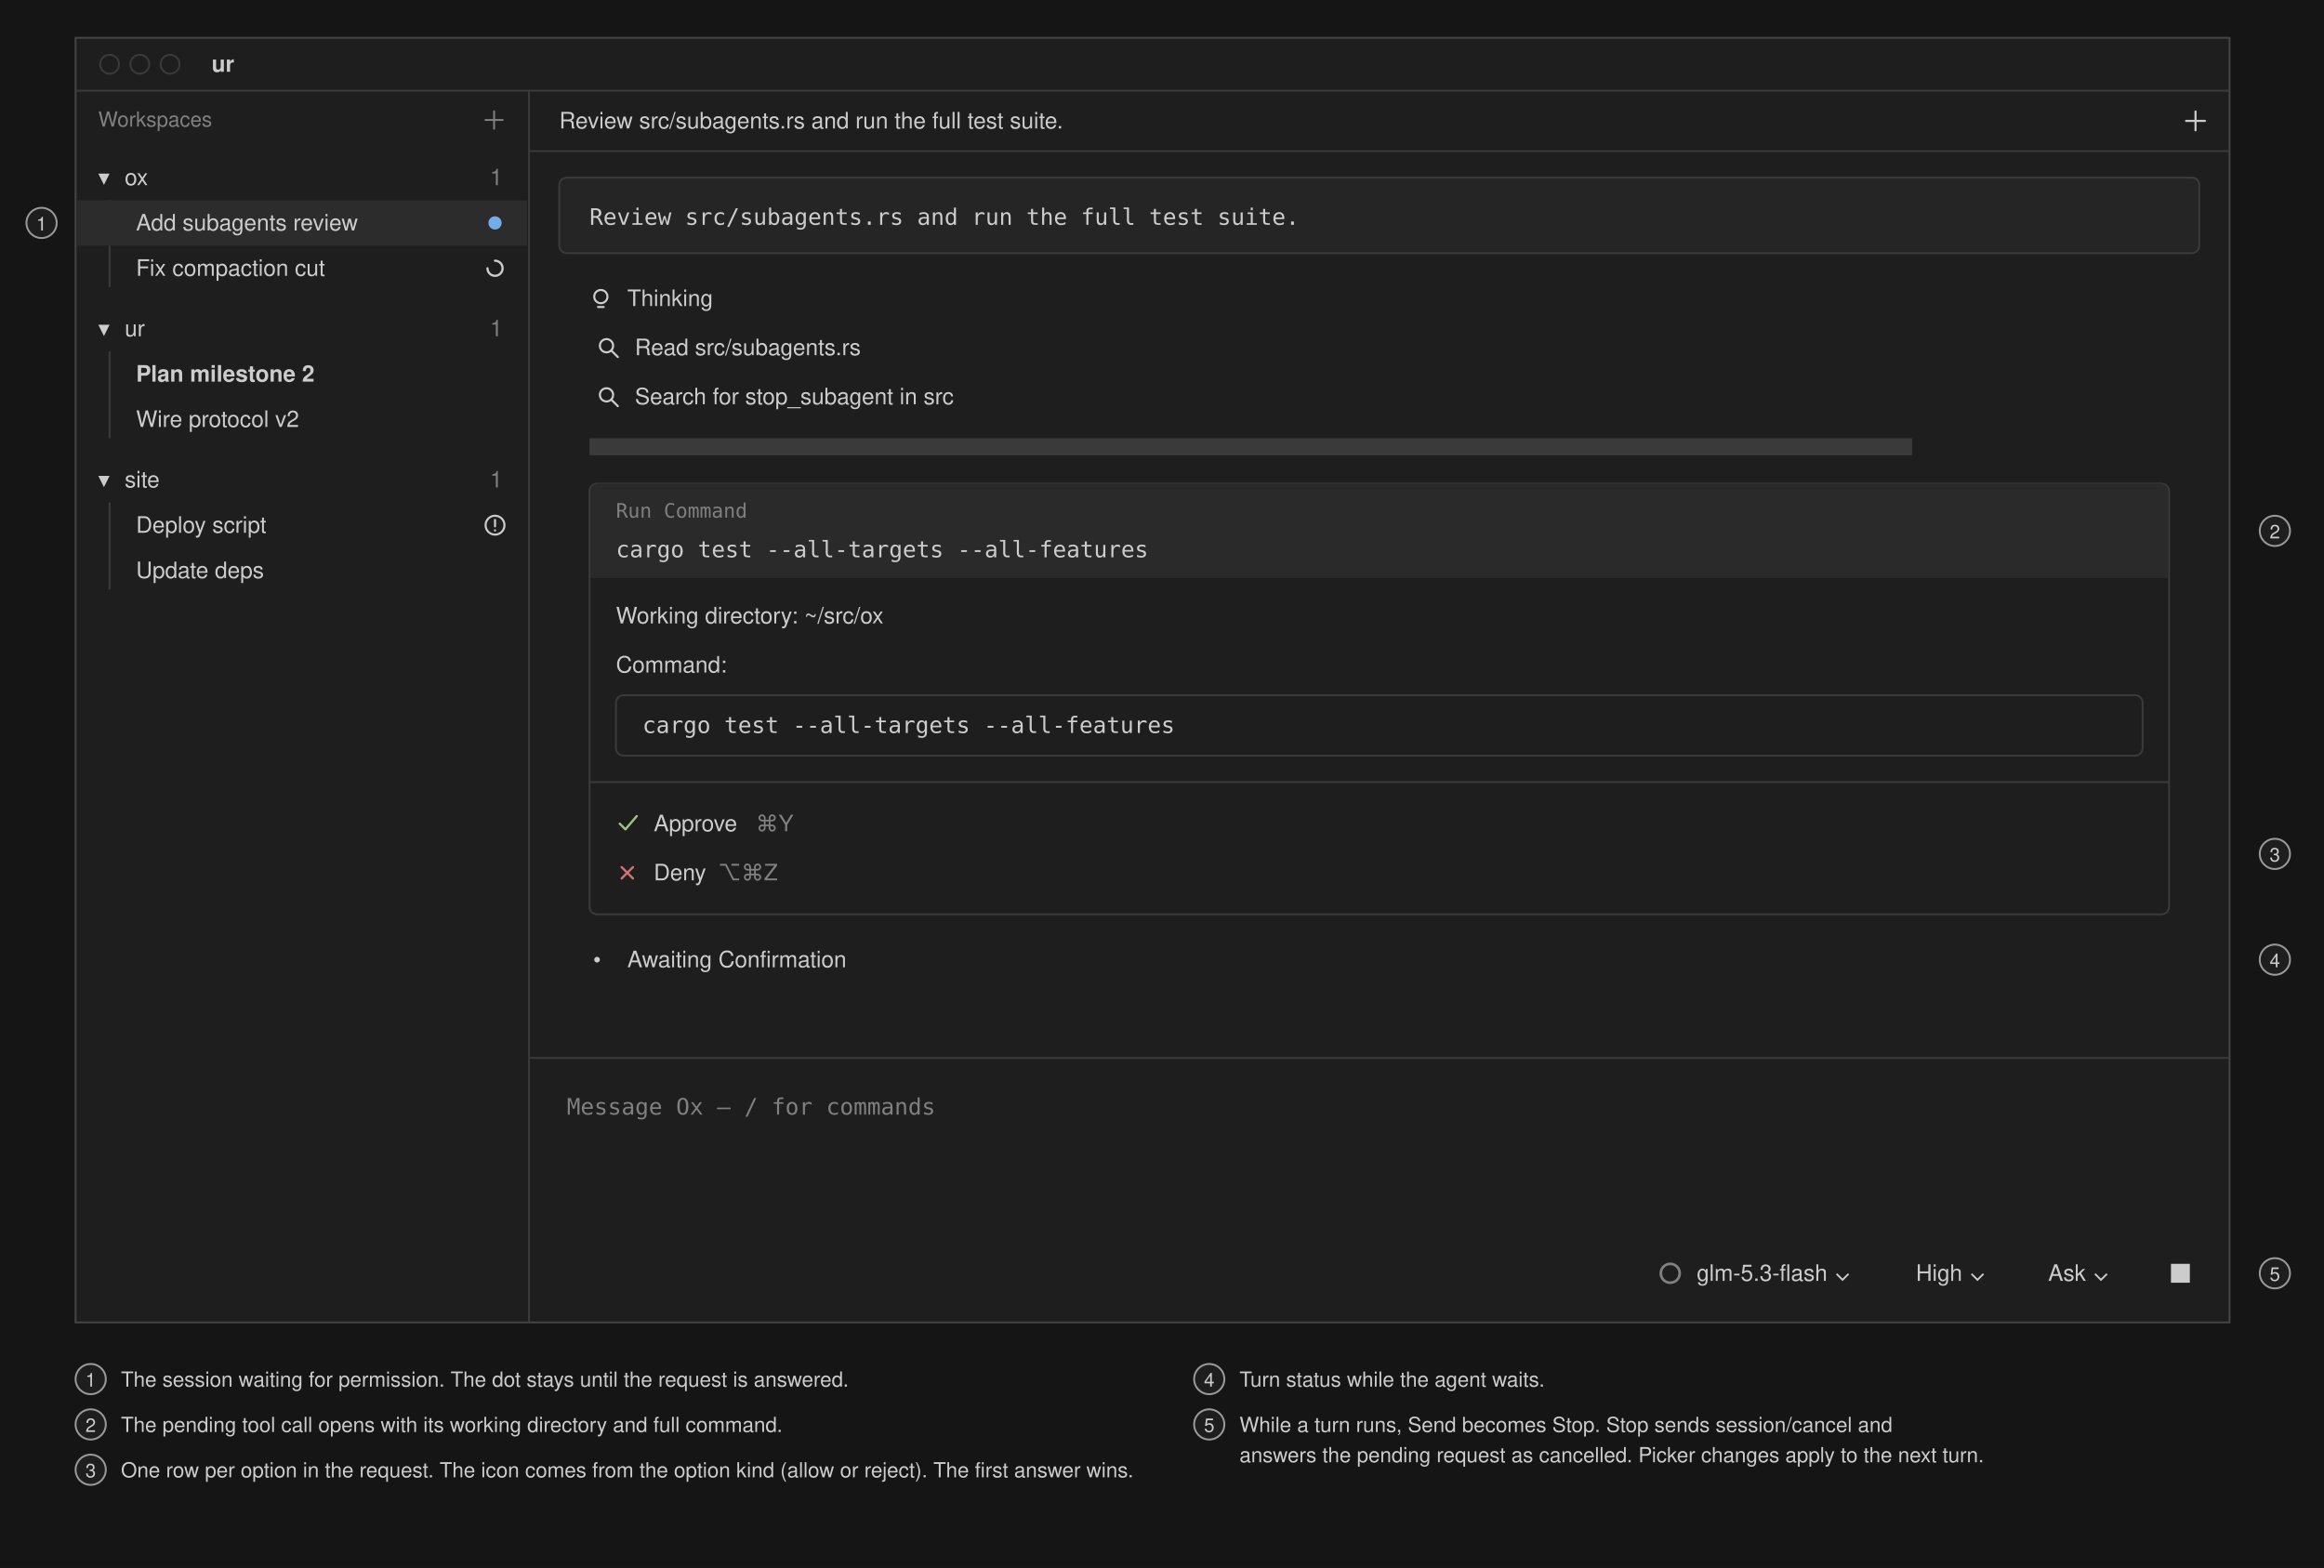
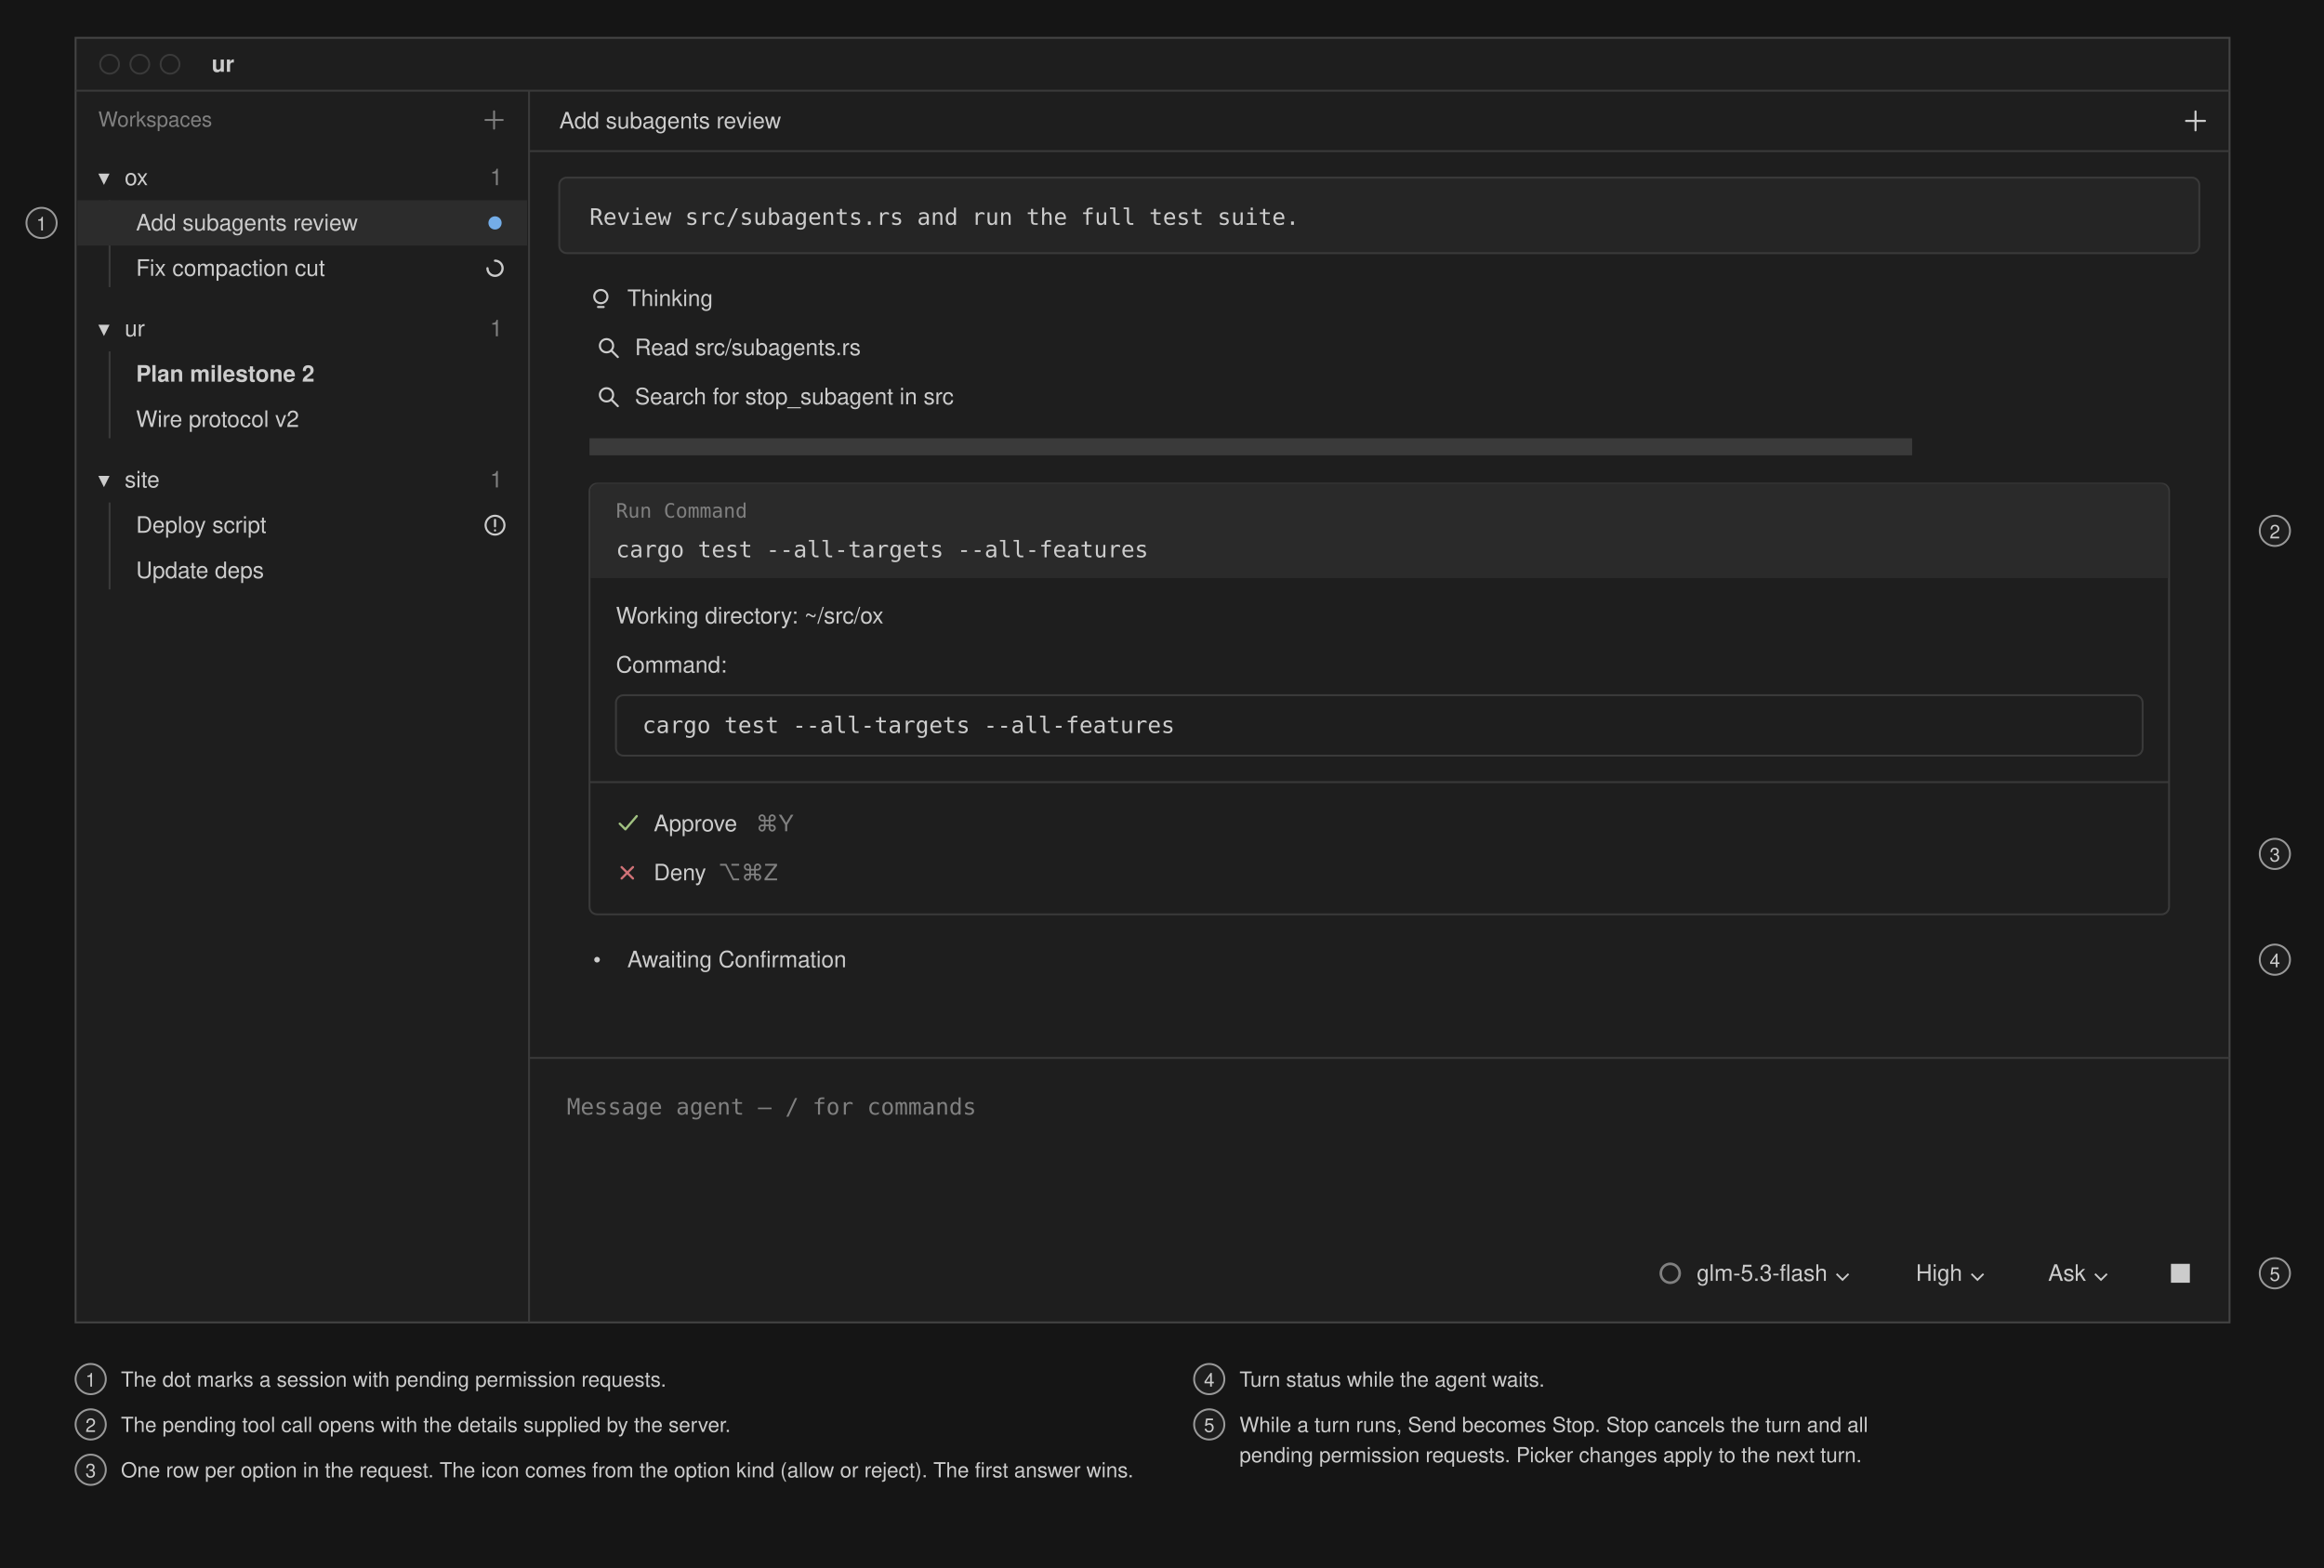
<svg xmlns="http://www.w3.org/2000/svg" width="1230" height="830" viewBox="0 0 1230 830" font-family="-apple-system, Helvetica, Arial, sans-serif" font-size="12" fill="#ccc">
  <defs>
    <style>
      .rule { stroke: #3a3a3a; fill: none; }
      .frame { stroke: #444; fill: #1e1e1e; }
      .bar { fill: #3a3a3a; }
      .muted { fill: #808080; }
      .bold { font-weight: 600; }
      .mono { font-family: Menlo, monospace; white-space: pre; }
      .num { fill: #1e1e1e; stroke: #999; }
      .num-text { font-size: 10px; text-anchor: middle; }
      .icon { color: #ccc; }
      .icon-muted { color: #808080; }
    </style>
    <symbol id="sparkle" viewBox="0 0 12 12" fill="none" stroke="currentColor" stroke-width="1.1" stroke-linejoin="round">
      <path d="M6 .5 7.3 4.7 11.5 6 7.3 7.3 6 11.5 4.7 7.3 .5 6 4.7 4.7Z" />
    </symbol>
    <symbol id="bulb" viewBox="0 0 12 12" fill="none" stroke="currentColor" stroke-width="1.1" stroke-linecap="round">
      <circle cx="6" cy="5" r="3.5" />
      <path d="M4.5 10.5h3" />
    </symbol>
    <symbol id="search" viewBox="0 0 12 12" fill="none" stroke="currentColor" stroke-width="1.1" stroke-linecap="round">
      <circle cx="5" cy="5" r="3.5" />
      <path d="M7.6 7.6 11 11" />
    </symbol>
    <symbol id="pencil" viewBox="0 0 12 12" fill="none" stroke="currentColor" stroke-width="1.1" stroke-linejoin="round">
      <path d="M1.5 10.5 2 8 8.5 1.5l2 2L4 10Z" />
    </symbol>
    <symbol id="plus" viewBox="0 0 12 12" fill="none" stroke="currentColor" stroke-width="1.1" stroke-linecap="round">
      <path d="M6 1v10M1 6h10" />
    </symbol>
    <symbol id="expand" viewBox="0 0 12 12" fill="none" stroke="currentColor" stroke-width="1.1" stroke-linecap="round">
      <path d="M7 1h4v4M5 11H1V7M11 1 7 5M1 11l4-4" />
    </symbol>
    <symbol id="dots" viewBox="0 0 12 12" fill="currentColor">
      <circle cx="2" cy="6" r="1" />
      <circle cx="6" cy="6" r="1" />
      <circle cx="10" cy="6" r="1" />
    </symbol>
    <symbol id="send" viewBox="0 0 12 12" fill="none" stroke="currentColor" stroke-width="1.1" stroke-linejoin="round">
      <path d="M1 1.5 11 6 1 10.5 2.8 6Z" />
    </symbol>
    <symbol id="ring" viewBox="0 0 12 12" fill="none" stroke="currentColor" stroke-width="1.4">
      <circle cx="6" cy="6" r="5" />
    </symbol>
    <symbol id="target" viewBox="0 0 12 12" fill="none" stroke="currentColor" stroke-width="1.1" stroke-linecap="round">
      <circle cx="6" cy="6" r="4.5" />
      <path d="M6 .5v2.5M6 9v2.5M.5 6H3M9 6h2.5" />
    </symbol>
    <symbol id="copy" viewBox="0 0 12 12" fill="none" stroke="currentColor" stroke-width="1.1">
      <rect x="3.5" y="3.5" width="7" height="7" rx="1" />
      <path d="M1.5 8V2.5a1 1 0 0 1 1-1H8" />
    </symbol>
    <symbol id="terminal" viewBox="0 0 12 12" fill="none" stroke="currentColor" stroke-width="1.1" stroke-linecap="round" stroke-linejoin="round">
      <rect x=".5" y="1.5" width="11" height="9" rx="1" />
      <path d="M3 4.5 5 6 3 7.5M6 8h3" />
    </symbol>
    <symbol id="split" viewBox="0 0 12 12" fill="none" stroke="currentColor" stroke-width="1.1">
      <rect x=".5" y="1.5" width="11" height="9" rx="1" />
      <path d="M6 1.5v9" />
    </symbol>
    <symbol id="spinner" viewBox="0 0 12 12" fill="none" stroke="currentColor" stroke-width="1.2" stroke-linecap="round">
      <path d="M6 2a4 4 0 1 1-4 4" />
    </symbol>
    <symbol id="cross" viewBox="0 0 12 12" fill="none" stroke="currentColor" stroke-width="1.2" stroke-linecap="round">
      <path d="M3 3l6 6M9 3 3 9" />
    </symbol>
    <symbol id="alert" viewBox="0 0 12 12" fill="none" stroke="currentColor" stroke-width="1.1" stroke-linecap="round">
      <circle cx="6" cy="6" r="5" />
      <path d="M6 3.2v3.4M6 8.7v.1" />
    </symbol>
  </defs>
  <rect width="1230" height="830" fill="#151515" />
  <rect x="40" y="20" width="1140" height="680" class="frame" />
  <line x1="40" y1="48" x2="1180" y2="48" class="rule" />
  <circle cx="58" cy="34" r="5" class="rule" />
  <circle cx="74" cy="34" r="5" class="rule" />
  <circle cx="90" cy="34" r="5" class="rule" />
  <text x="112" y="38" class="bold">ur</text>
  <line x1="280" y1="48" x2="280" y2="700" class="rule" />
  <text x="52" y="67" class="muted" font-size="11">Workspaces</text>
  <use href="#plus" x="256" y="58" width="11" height="11" class="icon-muted" />
  <text x="52" y="98">▾</text>
  <text x="66" y="98">ox</text>
  <text x="266" y="98" text-anchor="end" class="muted">1</text>
  <line x1="58" y1="106" x2="58" y2="152" class="rule" />
  <rect x="41" y="106" width="238" height="24" fill="#2c2c2c" />
  <text x="72" y="122">Add subagents review</text>
  <circle cx="262" cy="118" r="3.5" fill="#74ade8" />
  <text x="72" y="146">Fix compaction cut</text>
  <use href="#spinner" x="256" y="136" width="12" height="12" class="icon" />
  <text x="52" y="178">▾</text>
  <text x="66" y="178">ur</text>
  <text x="266" y="178" text-anchor="end" class="muted">1</text>
  <line x1="58" y1="186" x2="58" y2="232" class="rule" />
  <text x="72" y="202" class="bold">Plan milestone 2</text>
  <text x="72" y="226">Wire protocol v2</text>
  <text x="52" y="258">▾</text>
  <text x="66" y="258">site</text>
  <text x="266" y="258" text-anchor="end" class="muted">1</text>
  <line x1="58" y1="266" x2="58" y2="312" class="rule" />
  <text x="72" y="282">Deploy script</text>
  <use href="#alert" x="256" y="272" width="12" height="12" class="icon" />
  <text x="72" y="306">Update deps</text>
-   <text x="296" y="68">Review src/subagents.rs and run the full test suite.</text>
+   <text x="296" y="68">Add subagents review</text>
  <use href="#plus" x="1156" y="58" width="12" height="12" class="icon" />
  <line x1="280" y1="80" x2="1180" y2="80" class="rule" />
  <rect x="296" y="94" width="868" height="40" rx="4" fill="#252525" stroke="#3a3a3a" />
  <text x="312" y="119" class="mono">Review src/subagents.rs and run the full test suite.</text>
  <use href="#bulb" x="312" y="152" width="12" height="12" class="icon" />
  <text x="332" y="162">Thinking</text>
  <use href="#search" x="316" y="178" width="12" height="12" class="icon" />
  <text x="336" y="188">Read src/subagents.rs</text>
  <use href="#search" x="316" y="204" width="12" height="12" class="icon" />
  <text x="336" y="214">Search for stop_subagent in src</text>
  <rect x="312" y="232" width="700" height="9" class="bar" />
  <rect x="312" y="256" width="836" height="228" rx="4" fill="none" stroke="#3a3a3a" />
  <path d="M312.5 306 V260 a4 4 0 0 1 4 -4 H1143.5 a4 4 0 0 1 4 4 V306 Z" fill="#2a2a2a" />
  <text x="326" y="274" class="mono muted" font-size="10.5">Run Command</text>
  <text x="326" y="295" class="mono">cargo test --all-targets --all-features</text>
  <text x="326" y="330">Working directory: ~/src/ox</text>
  <text x="326" y="356">Command:</text>
  <rect x="326" y="368" width="808" height="32" rx="4" fill="none" stroke="#3a3a3a" />
  <text x="340" y="388" class="mono">cargo test --all-targets --all-features</text>
  <line x1="312" y1="414" x2="1148" y2="414" class="rule" />
  <path d="M328 436 l3 3 6 -7" fill="none" stroke="#a1c181" stroke-width="1.2" stroke-linecap="round" stroke-linejoin="round" />
  <text x="346" y="440">Approve</text>
  <text x="400" y="440" class="muted">⌘Y</text>
  <use href="#cross" x="326" y="456" width="12" height="12" color="#d07277" />
  <text x="346" y="466">Deny</text>
  <text x="380" y="466" class="muted">⌥⌘Z</text>
  <circle cx="316" cy="508" r="1.5" fill="#ccc" />
  <text x="332" y="512">Awaiting Confirmation</text>
  <line x1="280" y1="560" x2="1180" y2="560" class="rule" />
-   <text x="300" y="590" class="mono muted">Message Ox — / for commands</text>
+   <text x="300" y="590" class="mono muted">Message agent — / for commands</text>
  <use href="#ring" x="878" y="668" width="12" height="12" class="icon-muted" />
  <text x="898" y="678">glm-5.3-flash ⌄</text>
  <text x="1014" y="678">High ⌄</text>
  <text x="1084" y="678">Ask ⌄</text>
  <rect x="1149" y="669" width="10" height="10" fill="#ccc" />
  <circle cx="22" cy="118" r="8" class="num" />
  <text x="22" y="122" class="num-text">1</text>
  <circle cx="1204" cy="281" r="8" class="num" />
  <text x="1204" y="285" class="num-text">2</text>
  <circle cx="1204" cy="452" r="8" class="num" />
  <text x="1204" y="456" class="num-text">3</text>
  <circle cx="1204" cy="508" r="8" class="num" />
  <text x="1204" y="512" class="num-text">4</text>
  <circle cx="1204" cy="674" r="8" class="num" />
  <text x="1204" y="678" class="num-text">5</text>
  <g font-size="11">
    <circle cx="48" cy="730" r="8" class="num" />
    <text x="48" y="734" class="num-text">1</text>
-     <text x="64" y="734">The session waiting for permission. The dot stays until the request is answered.</text>
+     <text x="64" y="734">The dot marks a session with pending permission requests.</text>
    <circle cx="48" cy="754" r="8" class="num" />
    <text x="48" y="758" class="num-text">2</text>
-     <text x="64" y="758">The pending tool call opens with its working directory and full command.</text>
+     <text x="64" y="758">The pending tool call opens with the details supplied by the server.</text>
    <circle cx="48" cy="778" r="8" class="num" />
    <text x="48" y="782" class="num-text">3</text>
    <text x="64" y="782">One row per option in the request. The icon comes from the option kind (allow or reject). The first answer wins.</text>
    <circle cx="640" cy="730" r="8" class="num" />
    <text x="640" y="734" class="num-text">4</text>
    <text x="656" y="734">Turn status while the agent waits.</text>
    <circle cx="640" cy="754" r="8" class="num" />
    <text x="640" y="758" class="num-text">5</text>
-     <text x="656" y="758">While a turn runs, Send becomes Stop. Stop sends session/cancel and</text>
-     <text x="656" y="774">answers the pending request as cancelled. Picker changes apply to the next turn.</text>
+     <text x="656" y="758">While a turn runs, Send becomes Stop. Stop cancels the turn and all</text>
+     <text x="656" y="774">pending permission requests. Picker changes apply to the next turn.</text>
  </g>
</svg>
